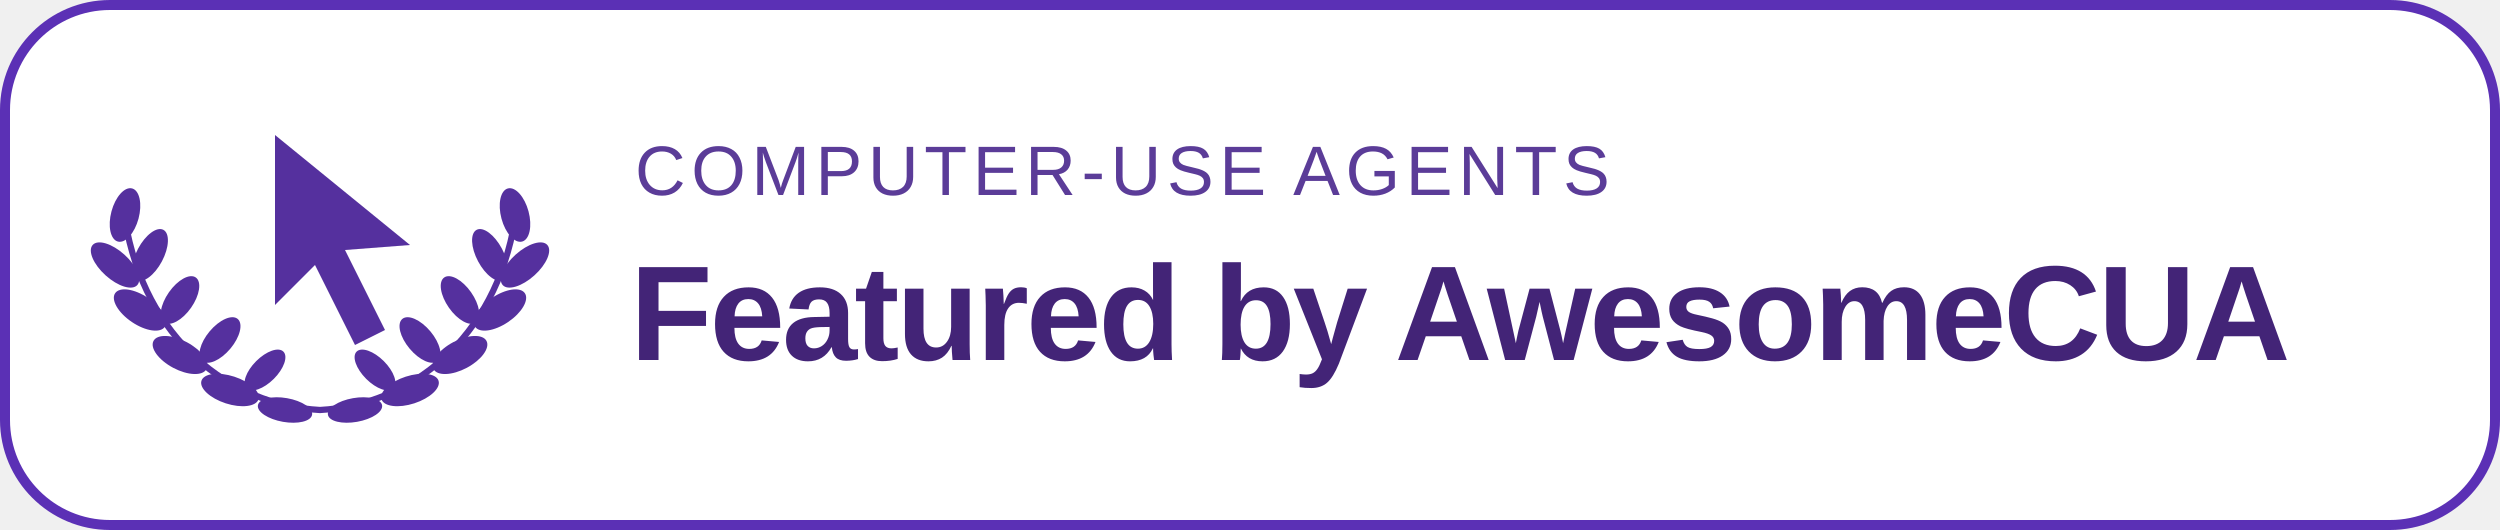
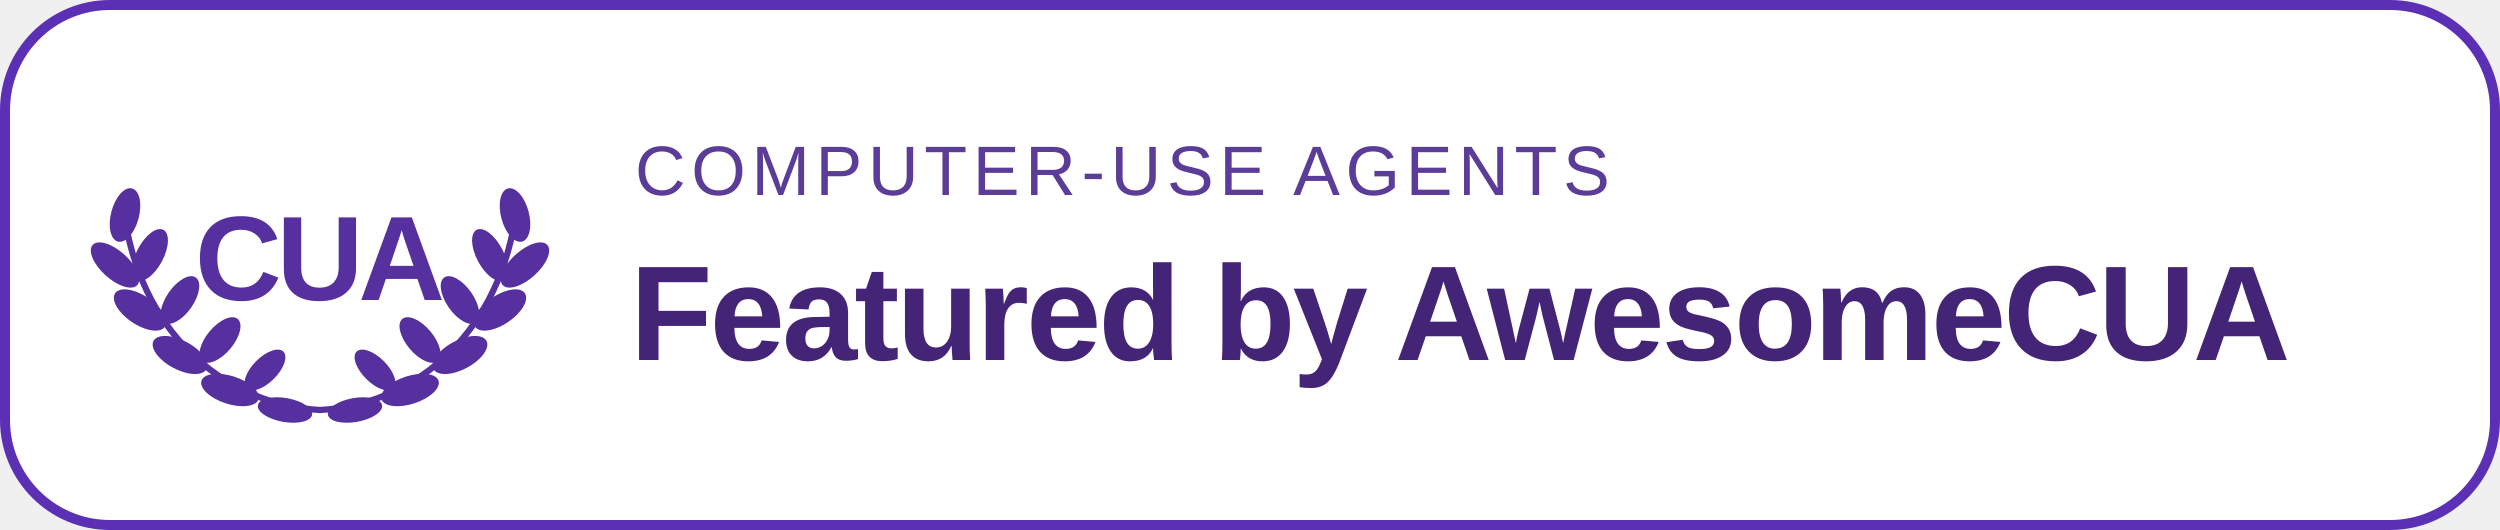
<svg xmlns="http://www.w3.org/2000/svg" width="500" height="106" viewBox="0 0 500 106" role="img" aria-labelledby="title desc">
  <rect x="1" y="1" width="498" height="104" rx="21" fill="#fff" stroke="#5b30b5" stroke-width="2" />
  <g fill="#55309e" stroke="#55309e" stroke-width="1.25">
    <path d="M64 82C46 81 29 68 25 44M64 82C82 81 99 68 103 44" fill="none" stroke-linecap="round" />
    <ellipse cx="25" cy="43" rx="2.8" ry="5.5" transform="rotate(15 25 43)" stroke="none" />
    <ellipse cx="23" cy="53" rx="2.8" ry="6" transform="rotate(-48 23 53)" stroke="none" />
    <ellipse cx="30" cy="51" rx="2.7" ry="5.7" transform="rotate(28 30 51)" stroke="none" />
    <ellipse cx="28" cy="62" rx="2.9" ry="6" transform="rotate(-56 28 62)" stroke="none" />
    <ellipse cx="36" cy="60" rx="2.7" ry="5.5" transform="rotate(35 36 60)" stroke="none" />
    <ellipse cx="36" cy="71" rx="2.9" ry="6" transform="rotate(-62 36 71)" stroke="none" />
    <ellipse cx="44" cy="68" rx="2.7" ry="5.5" transform="rotate(40 44 68)" stroke="none" />
    <ellipse cx="46" cy="78" rx="2.8" ry="6" transform="rotate(-72 46 78)" stroke="none" />
    <ellipse cx="53" cy="74" rx="2.5" ry="5.2" transform="rotate(45 53 74)" stroke="none" />
    <ellipse cx="57" cy="82" rx="2.4" ry="5.5" transform="rotate(-80 57 82)" stroke="none" />
    <g transform="translate(128 0) scale(-1 1)">
      <ellipse cx="25" cy="43" rx="2.8" ry="5.5" transform="rotate(15 25 43)" stroke="none" />
      <ellipse cx="23" cy="53" rx="2.8" ry="6" transform="rotate(-48 23 53)" stroke="none" />
      <ellipse cx="30" cy="51" rx="2.7" ry="5.7" transform="rotate(28 30 51)" stroke="none" />
      <ellipse cx="28" cy="62" rx="2.9" ry="6" transform="rotate(-56 28 62)" stroke="none" />
      <ellipse cx="36" cy="60" rx="2.7" ry="5.5" transform="rotate(35 36 60)" stroke="none" />
      <ellipse cx="36" cy="71" rx="2.9" ry="6" transform="rotate(-62 36 71)" stroke="none" />
      <ellipse cx="44" cy="68" rx="2.7" ry="5.5" transform="rotate(40 44 68)" stroke="none" />
      <ellipse cx="46" cy="78" rx="2.8" ry="6" transform="rotate(-72 46 78)" stroke="none" />
      <ellipse cx="53" cy="74" rx="2.5" ry="5.2" transform="rotate(45 53 74)" stroke="none" />
      <ellipse cx="57" cy="82" rx="2.4" ry="5.5" transform="rotate(-80 57 82)" stroke="none" />
    </g>
  </g>
-   <path d="M55 27v34l8-8 8 16 6-3-8-16 13-1Z" fill="#55309e" />
+   <text x="64" y="60" text-anchor="middle" fill="#55309e" font-family="-apple-system,BlinkMacSystemFont,Segoe UI,Arial,sans-serif" font-size="24" font-weight="750" letter-spacing="-1">CUA</text>
  <text x="127" y="39" fill="#5b3c98" font-family="-apple-system,BlinkMacSystemFont,Segoe UI,Arial,sans-serif" font-size="14" font-weight="500" letter-spacing="1.15">COMPUTER-USE AGENTS</text>
  <text x="126" y="72" fill="#432477" font-family="-apple-system,BlinkMacSystemFont,Segoe UI,Arial,sans-serif" font-size="27" font-weight="750" letter-spacing="-.55">Featured by AwesomeCUA</text>
</svg>
